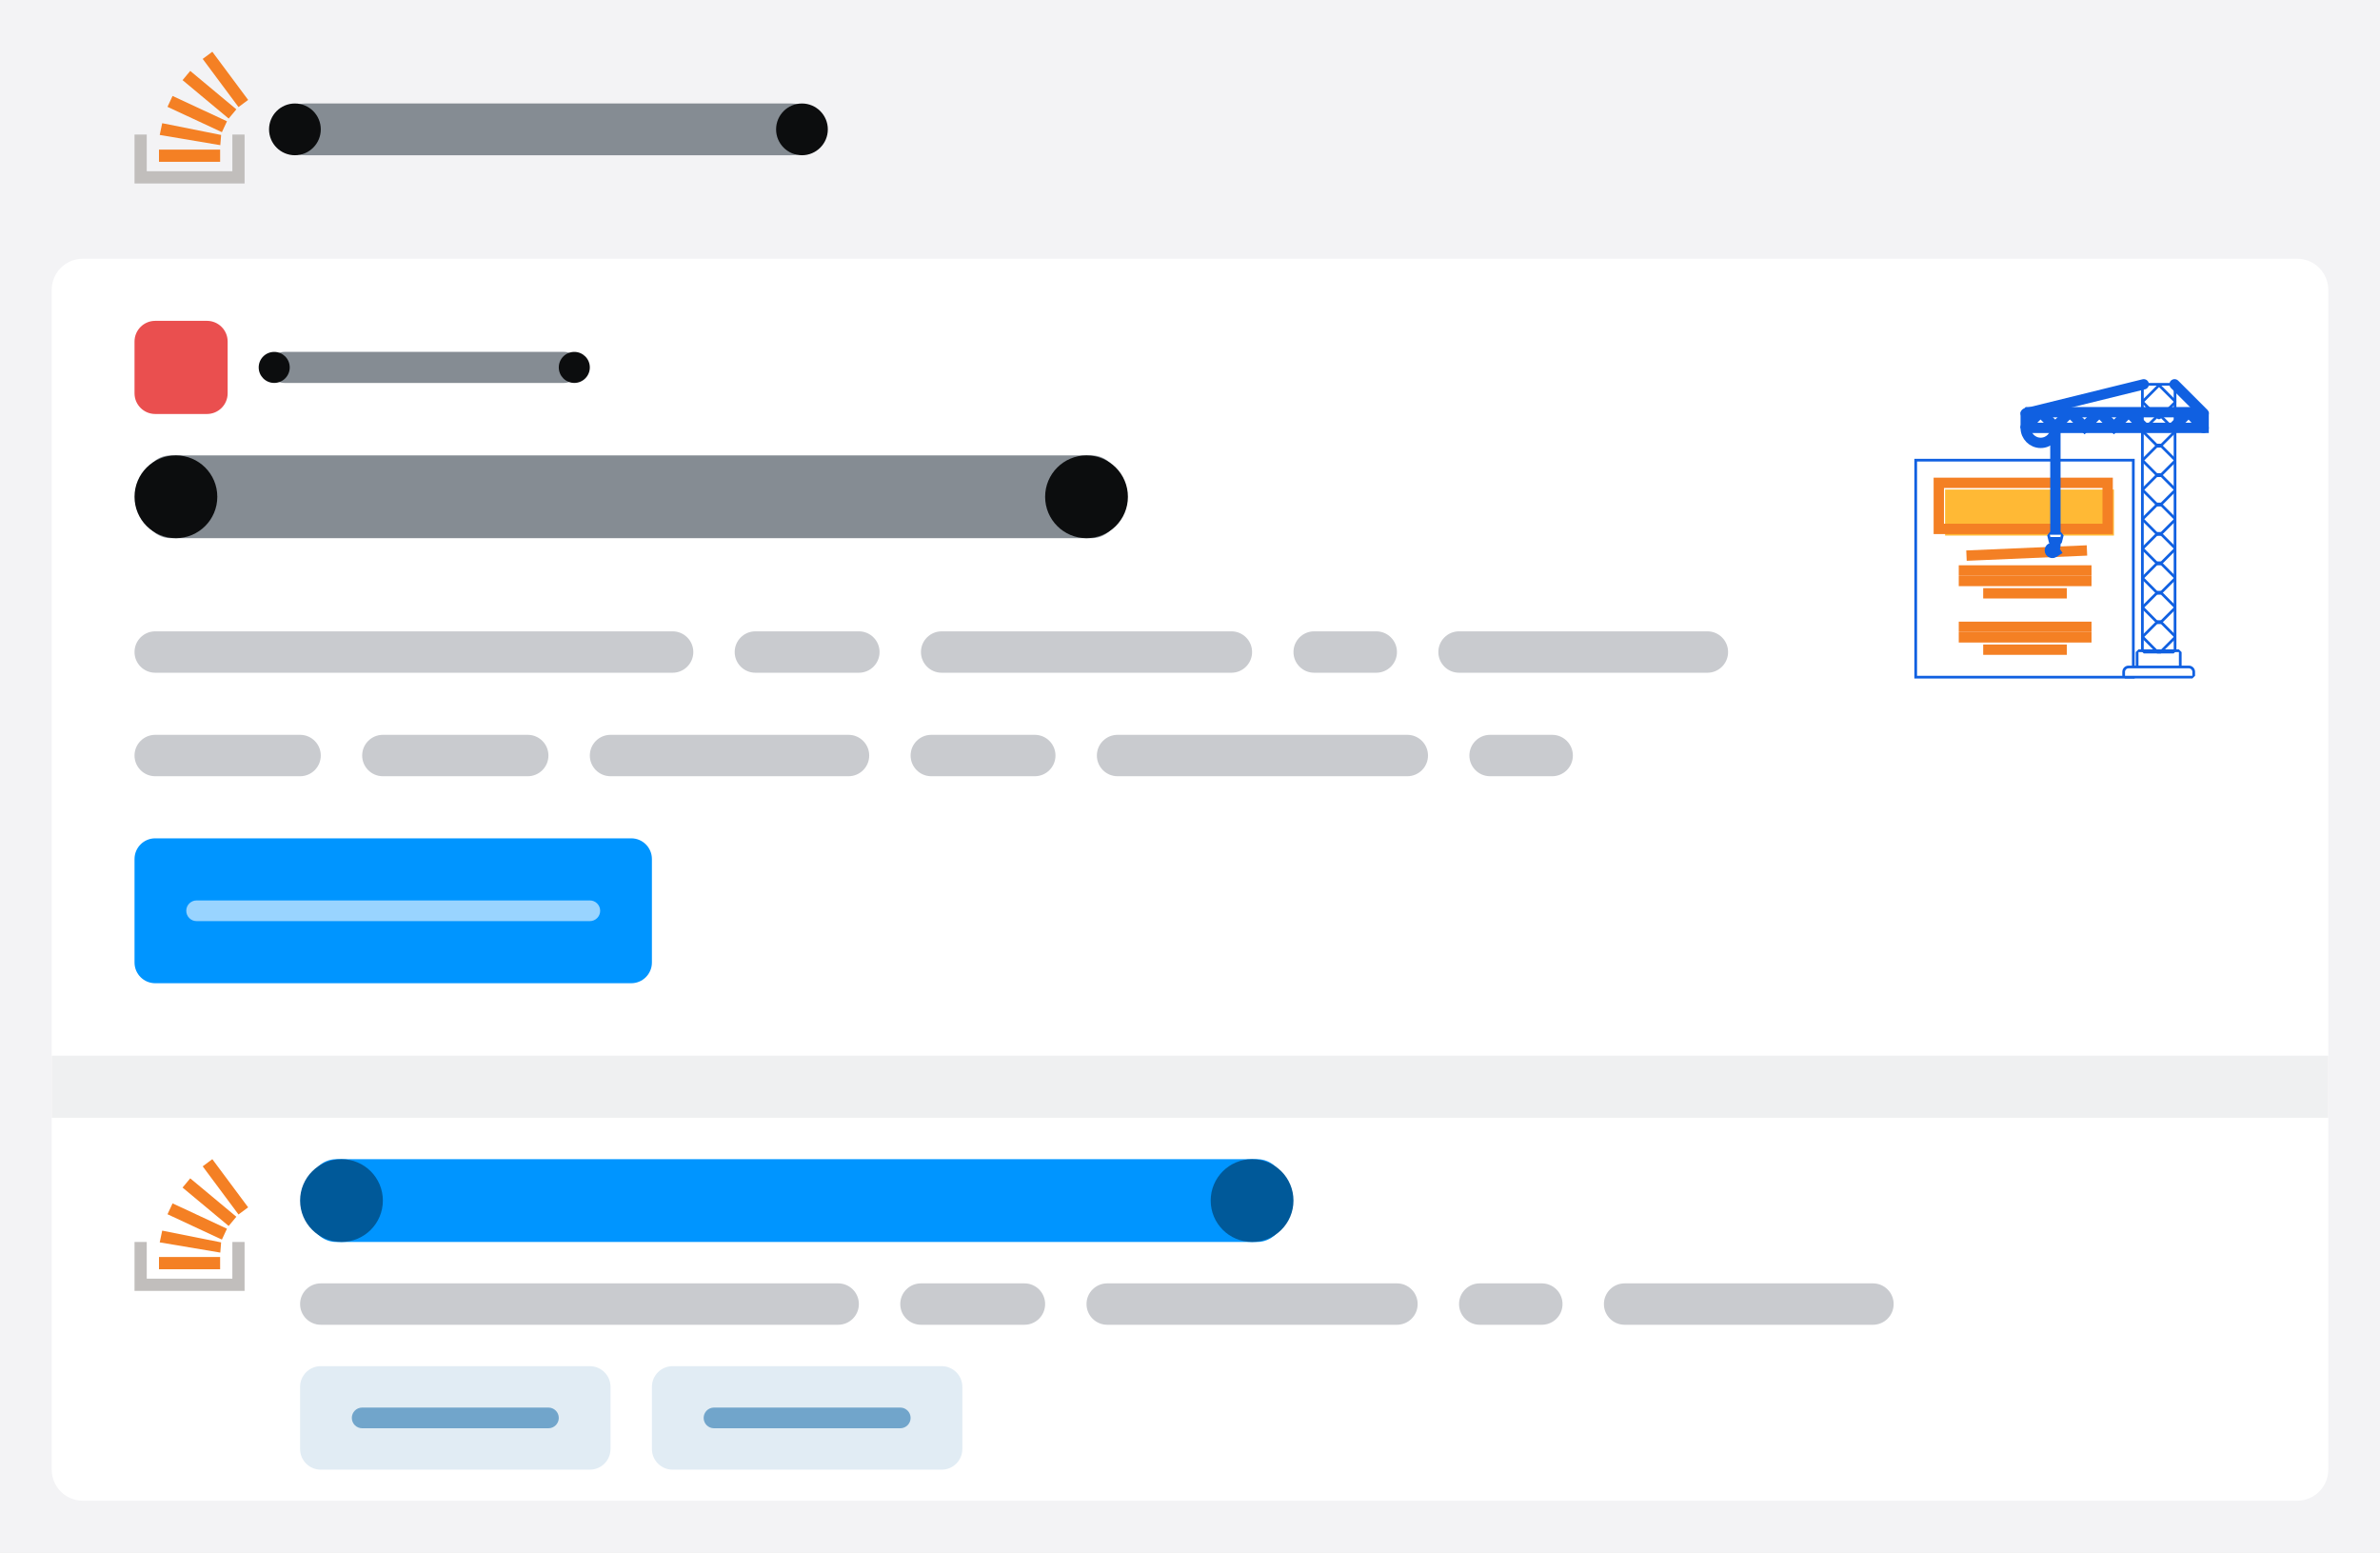
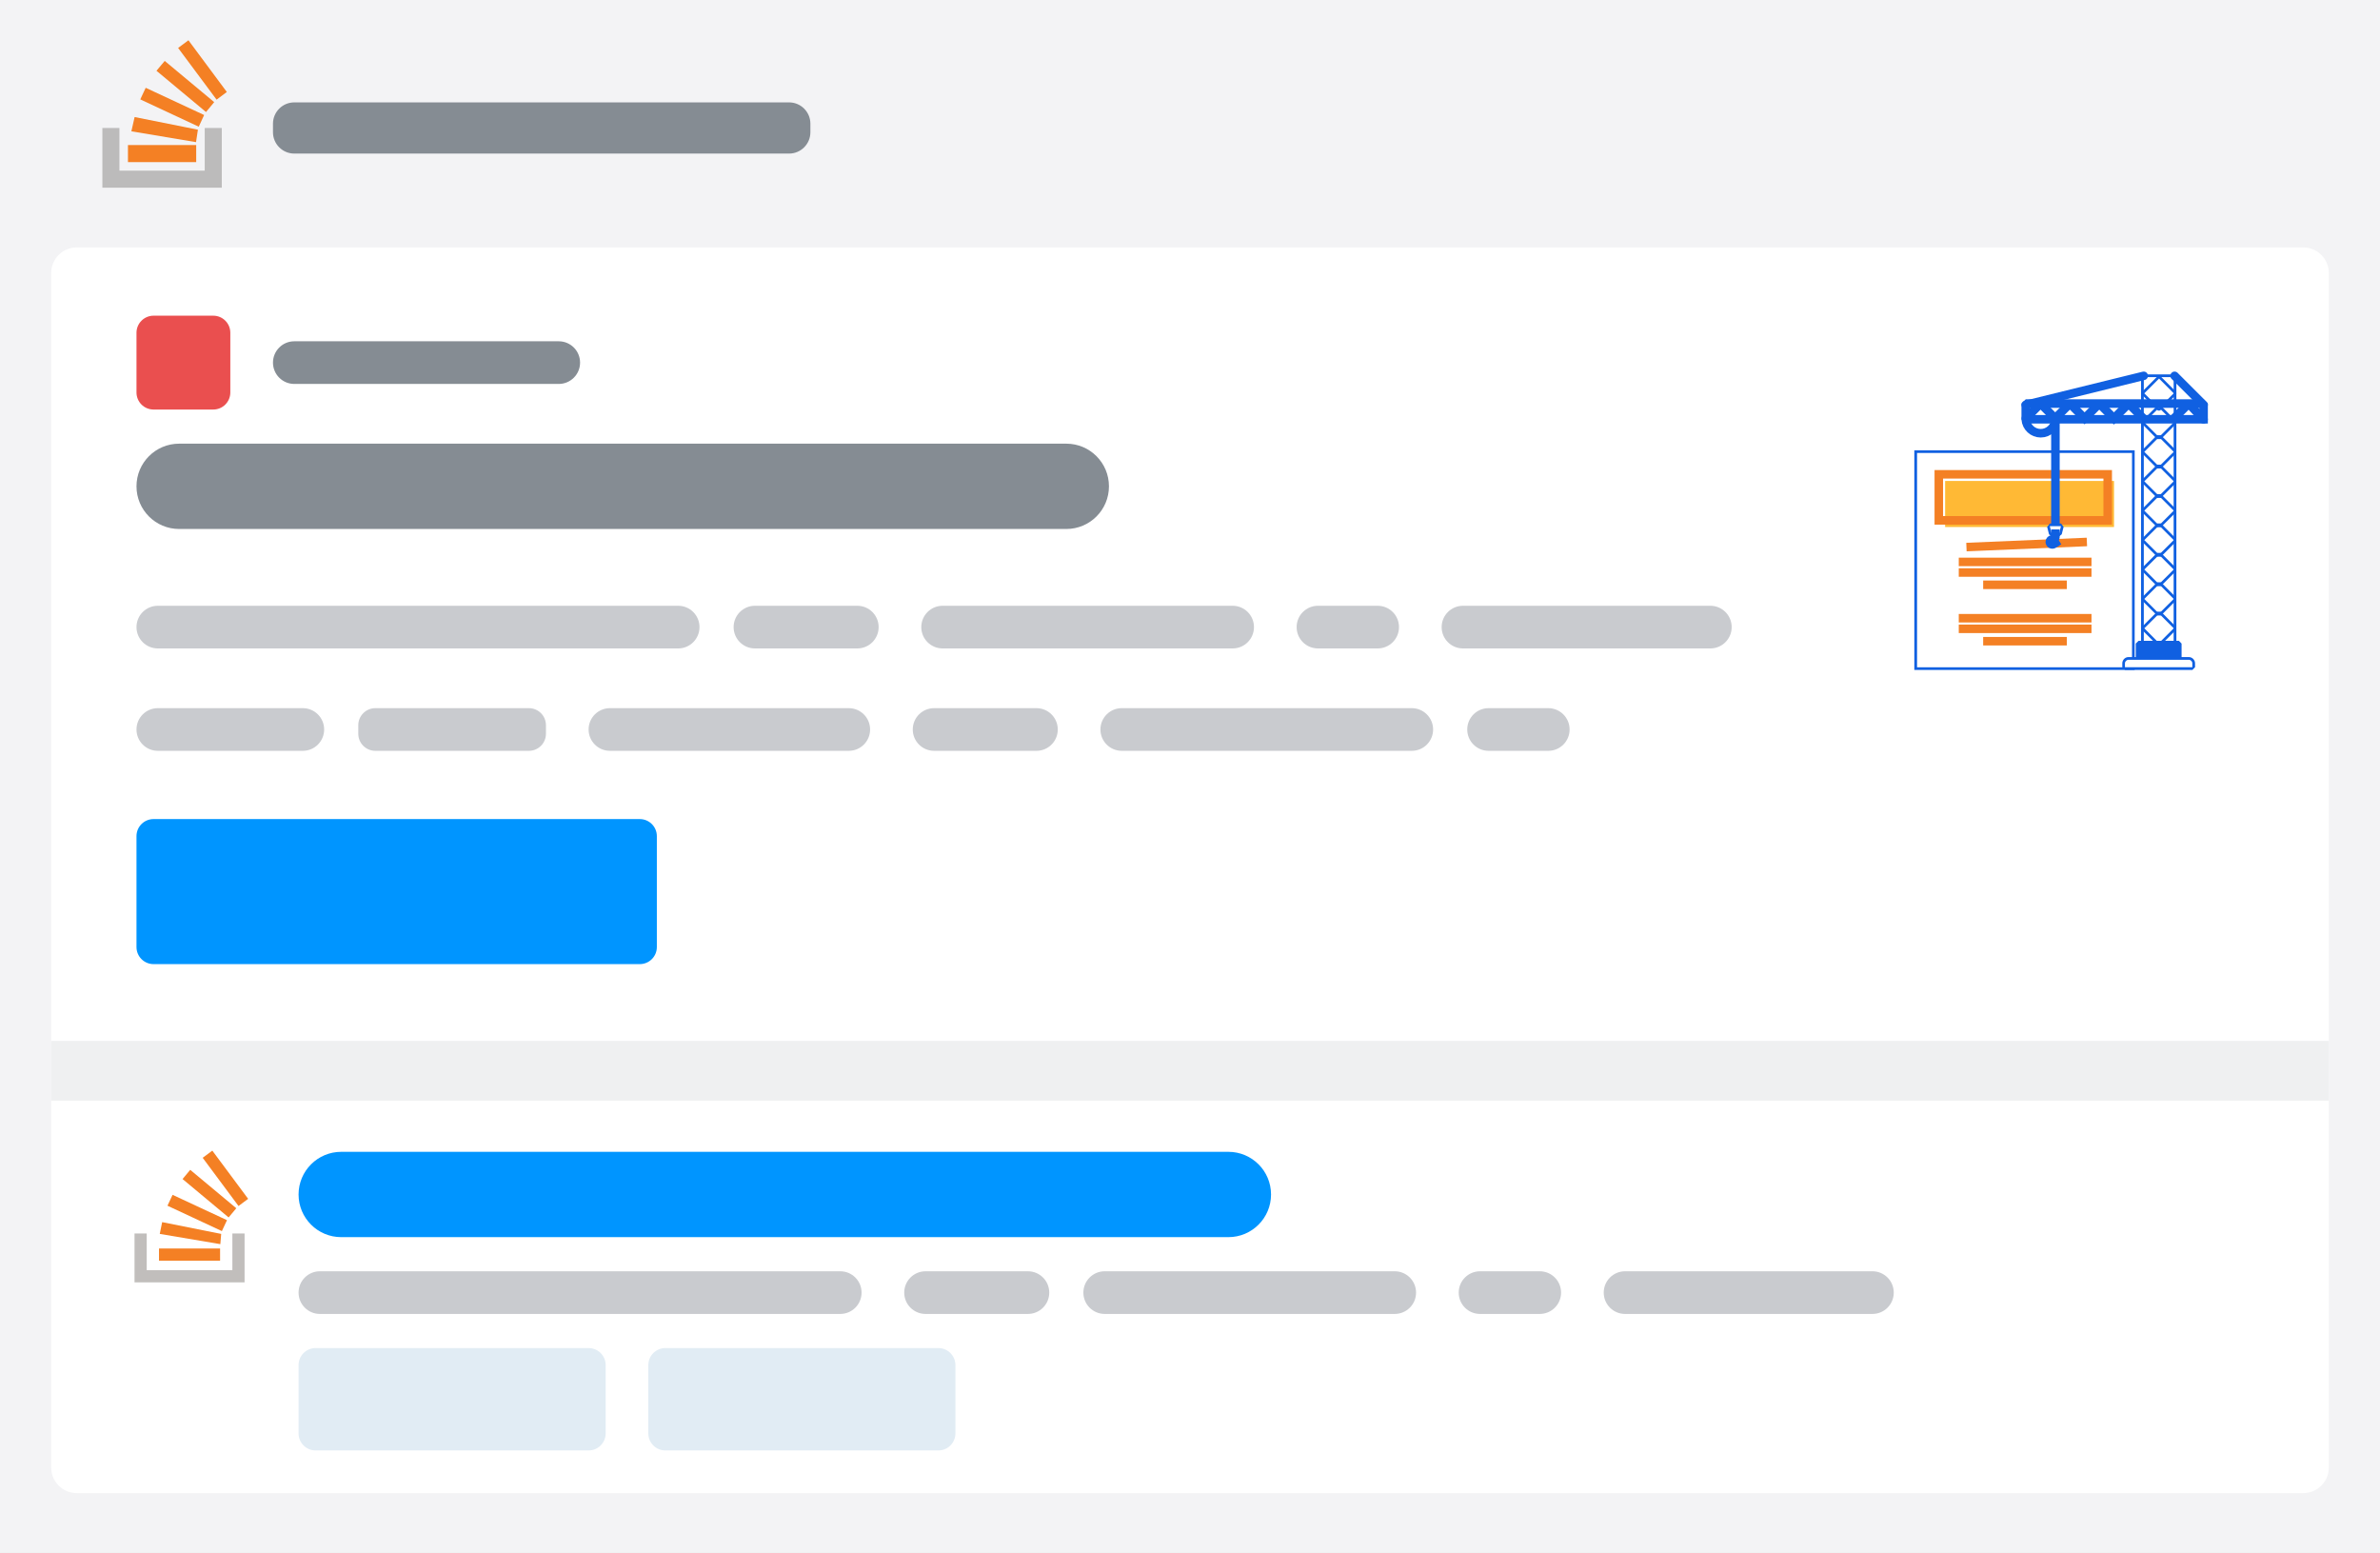
- <svg xmlns="http://www.w3.org/2000/svg" height="150" viewBox="0 0 230 150" width="230">
+ <svg xmlns="http://www.w3.org/2000/svg" width="279" height="182">
  <g fill="none" fill-rule="evenodd">
-     <path d="m0 0h230v150h-230z" fill="#f3f3f5" />
-     <rect fill="#fff" height="120" rx="3" width="220" x="5" y="25" />
-     <rect fill="#e1ecf4" height="10" rx="2" width="30" x="63" y="132" />
-     <rect fill="#71a5cb" height="2" rx="1" width="20" x="68" y="136" />
-     <rect fill="#e1ecf4" height="10" rx="2" width="30" x="29" y="132" />
-     <rect fill="#71a5cb" height="2" rx="1" width="20" x="34" y="136" />
-     <g fill="#c9cbcf">
-       <rect height="4" rx="2" width="28" x="155" y="124" />
-       <rect height="4" rx="2" width="10" x="141" y="124" />
-       <rect height="4" rx="2" width="32" x="105" y="124" />
-       <rect height="4" rx="2" width="14" x="87" y="124" />
-       <rect height="4" rx="2" width="54" x="29" y="124" />
+     <path fill="#F3F3F5" fill-rule="nonzero" d="M0 0h279v181.96H0z" />
+     <rect fill="#858C93" fill-rule="nonzero" x="32" y="12" width="63" height="6" rx="2.5" />
+     <path fill="#BCBBBB" fill-rule="nonzero" d="M24 20v-5h2v7H12v-7h2v5z" />
+     <path d="M15 19v-2h8v2h-8zm7.09-14.28l4.5 6.06-1.2.9-4.51-6.06 1.21-.9zM18.34 8.3l.97-1.16 5.8 4.83-.96 1.16-5.8-4.83zm-1.9 3.36l.64-1.37 6.85 3.19-.63 1.37-6.85-3.2zm-1.04 3.73l.38-1.67 7.42 1.48-.22 1.46-7.58-1.27z" fill="#F48024" />
+     <path d="M9 29h261a3 3 0 0 1 3 3v140a3 3 0 0 1-3 3H9a3 3 0 0 1-3-3V32a3 3 0 0 1 3-3z" fill="#FFF" fill-rule="nonzero" />
+     <rect fill="#E1ECF4" fill-rule="nonzero" x="76" y="158" width="36" height="12" rx="2" />
+     <rect fill="#E1ECF4" fill-rule="nonzero" x="35" y="158" width="36" height="12" rx="2" />
+     <path d="M190.5 149h29a2.5 2.5 0 1 1 0 5h-29a2.5 2.5 0 1 1 0-5zM173.5 149h7a2.5 2.5 0 1 1 0 5h-7a2.5 2.5 0 1 1 0-5zM129.5 149h34a2.5 2.5 0 1 1 0 5h-34a2.5 2.5 0 1 1 0-5zM108.5 149h12a2.5 2.5 0 1 1 0 5h-12a2.5 2.5 0 1 1 0-5zM37.5 149h61a2.5 2.5 0 1 1 0 5h-61a2.5 2.5 0 1 1 0-5z" fill="#C9CBCF" fill-rule="nonzero" />
+     <path d="M40 135h104a5 5 0 1 1 0 10H40a5 5 0 1 1 0-10z" fill="#0095FF" fill-rule="nonzero" />
+     <g fill-rule="nonzero">
+       <path fill="#C1BEBC" d="M27.24 148.87v-4.3h1.43v5.73h-12.9v-5.73h1.43v4.3z" />
+       <path d="M18.64 147.76h7.16v-1.43h-7.16v1.43zm6.25-12.9l-1.13.84 4.2 5.65 1.13-.84-4.2-5.65zm-3.49 3.33l5.4 4.5.9-1.08-5.4-4.5-.9 1.08zm-1.76 3.13l6.37 2.97.6-1.28-6.38-2.97-.6 1.28zm-.91 3.3l7.1 1.2.1-1.2-6.92-1.38-.28 1.37z" fill="#F48024" />
    </g>
-     <rect fill="#0095ff" fill-rule="nonzero" height="8" rx="2.5" width="94" x="30" y="112" />
-     <circle cx="33" cy="116" fill="#005999" r="4" />
-     <circle cx="121" cy="116" fill="#005999" r="4" />
-     <g fill-rule="nonzero" transform="translate(13 112)">
-       <path d="m9.455 11.545v-3.545h1.181v4.727h-10.636v-4.727h1.182v3.545z" fill="#c1bebc" />
-       <path d="m2.364 10.636h5.909v-1.182h-5.909zm5.155-10.636-.931.692 3.461 4.653.931-.692zm-2.877 2.743 4.456 3.712.743-.891-4.457-3.712zm-1.455 2.579 5.257 2.448.49-1.052-5.257-2.448zm-.751 2.717 5.854.987.078-.986-5.693-1.136z" fill="#f48024" />
+     <path fill="#EFF0F1" fill-rule="nonzero" d="M6 122h267v7H6z" />
+     <rect fill="#0095FF" fill-rule="nonzero" x="16" y="96" width="61" height="17" rx="2" />
+     <rect fill="#C9CBCF" fill-rule="nonzero" x="69" y="83" width="33" height="5" rx="2.5" />
+     <rect fill="#C9CBCF" fill-rule="nonzero" x="42" y="83" width="22" height="5" rx="2" />
+     <rect fill="#C9CBCF" fill-rule="nonzero" x="172" y="83" width="12" height="5" rx="2.5" />
+     <rect fill="#C9CBCF" fill-rule="nonzero" x="129" y="83" width="39" height="5" rx="2.5" />
+     <rect fill="#C9CBCF" fill-rule="nonzero" x="107" y="83" width="17" height="5" rx="2.5" />
+     <rect fill="#C9CBCF" fill-rule="nonzero" x="16" y="83" width="22" height="5" rx="2.5" />
+     <path d="M171.5 71h29a2.5 2.5 0 1 1 0 5h-29a2.5 2.5 0 1 1 0-5zM154.5 71h7a2.5 2.5 0 1 1 0 5h-7a2.5 2.5 0 1 1 0-5zM110.5 71h34a2.5 2.5 0 1 1 0 5h-34a2.5 2.5 0 1 1 0-5zM88.5 71h12a2.5 2.5 0 1 1 0 5h-12a2.5 2.5 0 1 1 0-5zM18.5 71h61a2.5 2.5 0 1 1 0 5h-61a2.5 2.5 0 1 1 0-5z" fill="#C9CBCF" fill-rule="nonzero" />
+     <path fill="#FFF" fill-rule="nonzero" d="M224.57 78.37h25.51V52.93h-25.5z" />
+     <path d="M249.92 52.78h-25.51v25.74H250.24V52.78h-.32zm-25.19.31h25.2v25.12h-25.2V53.09z" fill="#1060E1" fill-rule="nonzero" />
+     <path fill="#FFB935" fill-rule="nonzero" d="M228.02 61.77h19.8v-5.4h-19.8z" />
+     <path stroke="#F48024" d="M227.28 60.99h19.8v-5.4h-19.8zM229.62 65.86h15.56m-15.56 1.24h15.56m-12.7 1.44h9.81m-12.67 3.92h15.56m-15.56 1.24h15.56m-12.7 1.45h9.81m-11.77-11.03l14.12-.6" />
+     <path fill="#FFF" fill-rule="nonzero" d="M250.69 77.33l-.16-.15v-1.75l.16-.16h4.74l.15.16v1.75l-.15.15z" />
+     <path d="M255.43 75.11h-4.74l-.32.32v1.75l.32.31h4.74l.31-.31v-1.75l-.31-.32zm-4.74 2.07h4.74v-1.75h-4.74v1.75z" fill="#1060E1" fill-rule="nonzero" />
+     <path d="M251.3 43.88l-.31.32v31.07l.31.31h3.52l.31-.31V44.2l-.32-.32h-3.5zm0 .32h3.51v31.07h-3.5V44.2z" fill="#1060E1" fill-rule="nonzero" />
+     <g stroke-linejoin="bevel" stroke="#1060E1">
+       <path stroke-linecap="square" d="M258.32 49.05V47.3h-20.85v1.84h20.85" />
+       <path d="M258.32 47.45l-3.4-3.4m-3.62 0l-13.83 3.4" stroke-linecap="round" />
    </g>
-     <path d="m5 102h220v6h-220z" fill="#eff0f1" />
-     <rect fill="#0095ff" height="14" rx="2" width="50" x="13" y="81" />
-     <rect fill="#99d4ff" height="2" rx="1" width="40" x="18" y="87" />
-     <g fill="#c9cbcf">
-       <rect height="4" rx="2" width="27" x="57" y="71" />
-       <rect height="4" rx="2" width="18" x="35" y="71" />
-       <rect height="4" rx="2" width="10" x="142" y="71" />
-       <rect height="4" rx="2" width="32" x="106" y="71" />
-       <rect height="4" rx="2" width="14" x="88" y="71" />
-       <rect height="4" rx="2" width="18" x="13" y="71" />
+     <path d="M240.95 49.24v11.78" stroke="#1060E1" stroke-linecap="square" stroke-linejoin="bevel" />
+     <path fill="#FFF" fill-rule="nonzero" d="M240.51 62.7l-.15-.11-.22-.88.15-.2h1.31l.16.2-.22.88-.15.12z" />
+     <path d="M241.6 62zm0-.64h-1.3l-.32.4.22.87.31.24h.88l.3-.25.22-.87-.3-.4zm0 .31l-.21.88h-.88l-.22-.88h1.31zm0 0z" fill="#1060E1" fill-rule="nonzero" />
+     <path d="M240.95 63.64l-.19.12a.3.3 0 0 1-.47-.25c0-.17.14-.3.3-.3h.14c.12 0 .22-.1.22-.23v-.43" stroke="#1060E1" stroke-linecap="square" stroke-linejoin="bevel" />
+     <path d="M249.1 78.36l-.15-.16v-.45c0-.32.26-.58.57-.58h7.07c.32 0 .57.26.57.58v.45l-.16.16h-7.9z" fill="#FFF" fill-rule="nonzero" />
+     <g fill="#1060E1" fill-rule="nonzero">
+       <path d="M256.59 77.01h-7.07c-.4 0-.73.33-.73.74v.45l.32.32h7.9l.31-.32v-.45c0-.4-.33-.74-.73-.74zm0 .32c.23 0 .41.19.41.42v.45h-7.9v-.45c0-.23.2-.42.42-.42h7.07zm-3.71-5.64l-1.73 1.73v.45l1.72 1.72h.45l1.72-1.72v-.45l-1.71-1.73h-.45zm.22.23l1.72 1.72-1.73 1.73-1.72-1.73 1.73-1.72z" />
+       <path d="M252.88 68.25l-1.73 1.72v.45l1.72 1.72h.45l1.72-1.72v-.45l-1.71-1.72h-.45zm.22.22l1.72 1.73-1.73 1.72-1.72-1.72 1.73-1.73z" />
+       <path d="M252.87 64.8l-1.72 1.72v.45l1.71 1.73h.45l1.73-1.73v-.45l-1.72-1.72h-.45zm.23.23l1.72 1.72-1.73 1.72-1.72-1.72 1.73-1.72z" />
+       <path d="M252.87 61.35l-1.72 1.73v.45l1.72 1.72h.45l1.72-1.72v-.45l-1.72-1.73h-.45zm.23.23l1.72 1.72-1.73 1.72-1.72-1.72 1.73-1.72z" />
+       <path d="M252.87 57.9l-1.72 1.73v.45l1.72 1.72h.44l1.73-1.72v-.45l-1.72-1.72h-.45zm.23.23l1.72 1.72-1.73 1.73-1.72-1.73 1.73-1.72z" />
+       <path d="M252.87 54.46l-1.72 1.72v.45l1.71 1.73h.45l1.73-1.73v-.45l-1.72-1.72h-.45zm.23.22l1.72 1.73-1.73 1.72-1.72-1.72 1.73-1.73z" />
+       <path d="M252.87 51l-1.72 1.73v.45l1.72 1.73h.45l1.72-1.73v-.45l-1.72-1.72h-.45zm.23.23l1.72 1.73-1.73 1.72-1.72-1.72 1.73-1.73z" />
+       <path d="M252.88 47.56l-1.73 1.73v.44l1.72 1.73h.45l1.72-1.73v-.44l-1.71-1.73h-.45zm.22.23l1.72 1.72-1.73 1.72-1.72-1.72 1.73-1.72z" />
+       <path d="M253.1 44.05a.32.32 0 0 0-.23.1l-1.72 1.72a.32.32 0 0 0 0 .45l1.71 1.72a.32.32 0 0 0 .45 0l1.73-1.72a.32.32 0 0 0 0-.45l-1.72-1.72a.32.32 0 0 0-.22-.1zm0 .32l1.72 1.73-1.73 1.72-1.72-1.72 1.73-1.73z" />
    </g>
-     <g fill="#c9cbcf">
-       <rect height="4" rx="2" width="28" x="139" y="61" />
-       <rect height="4" rx="2" width="10" x="125" y="61" />
-       <rect height="4" rx="2" width="32" x="89" y="61" />
-       <rect height="4" rx="2" width="14" x="71" y="61" />
-       <rect height="4" rx="2" width="54" x="13" y="61" />
-     </g>
-     <g transform="translate(185 37)">
-       <path d="m.131 28.427h21.03v-20.965h-21.03z" fill="#fff" />
-       <path d="m21.03 7.331h-20.769-.261v.262 20.704.262h.261 1.855 18.914.262v-.262-20.704-.262zm-20.769.262h20.769v20.704h-18.914-1.855z" fill="#1060e1" />
-       <path d="m2.971 14.748h16.318v-4.45h-16.318z" fill="#ffb935" />
-       <path d="m2.363 14.102h16.318v-4.45h-16.318z" stroke="#f48024" />
-       <path d="m4.291 18.115h12.83m-12.83 1.021h12.83m-10.469 1.191h8.086m-10.446 3.234h12.83m-12.83 1.021h12.83m-10.469 1.192h8.086m-9.701-9.089 11.643-.5" stroke="#f48024" />
-       <path d="m21.659 27.577-.131-.131v-1.438l.131-.131h3.907l.131.131v1.438l-.131.131z" fill="#fff" />
-       <path d="m25.566 25.747h-3.907l-.262.262v1.438l.262.262h3.907l.262-.262v-1.438zm-3.907 1.7h3.907v-1.438h-3.907z" fill="#1060e1" />
-       <path d="m22.168-0-.262.262v25.61l.262.262h2.896l.261-.262-.002-25.61-.262-.262zm0 .262h2.894l.002 25.61h-2.896z" fill="#1060e1" />
-       <g stroke="#1060e1" stroke-linejoin="bevel" transform="translate(10.729 .035)">
-         <path d="m17.227 4.223v-1.432h-.964-.964-15.265v1.517h17.193" stroke-linecap="square" />
-         <path d="m17.227 2.907-2.809-2.809m-2.979-0-11.405 2.809" stroke-linecap="round" />
-       </g>
-       <path d="m13.63 4.413v9.718" stroke="#1060e1" stroke-linecap="square" stroke-linejoin="bevel" />
-       <path d="m13.272 15.518-.127-.099-.181-.721.127-.163h1.079l.127.163-.178.72-.127.1z" fill="#fff" />
-       <path d="m14.17 14.928h.001zm.001-.523h-.001-1.079l-.254.326.181.721.254.198h.721l.254-.199.178-.721-.253-.323zm-.001.262-.177.721h-.721l-.181-.721zm0 0h.001z" fill="#1060e1" />
-       <g transform="translate(10.729 .035)">
-         <path d="m2.901 16.25-.15.099c-.114.077-.269.048-.346-.066-.029-.042-.043-.091-.043-.142 0-.138.112-.249.249-.249h.109c.1 0 .181-.081.181-.181v-.359" stroke="#1060e1" stroke-linecap="square" stroke-linejoin="bevel" />
-         <path d="m9.629 28.39-.131-.131v-.379c0-.261.212-.472.472-.472h5.826c.261 0 .472.212.472.472v.379l-.131.131z" fill="#fff" />
-         <g fill="#1060e1">
-           <path d="m15.796 27.277h-5.826c-.333 0-.603.271-.603.603v.379l.262.262h6.509l.262-.262v-.379c0-.333-.271-.603-.603-.603m0 .262c.189 0 .341.153.341.341v.379h-6.509v-.379c0-.189.153-.341.341-.341zm-3.061-4.647-1.424 1.421-.001.37 1.417 1.421.37 0 1.421-1.421.001-.369-1.414-1.421zm.185.185 1.414 1.421-1.421 1.421-1.417-1.421z" />
-           <path d="m12.735 20.051-1.424 1.421-.001.37 1.417 1.421.37 0 1.421-1.421.001-.369-1.414-1.421zm.185.185 1.414 1.421-1.421 1.421-1.417-1.421z" />
-           <path d="m12.732 17.209-1.421 1.421-.001.369 1.414 1.421.37.001 1.424-1.421.001-.37-1.418-1.421zm.185.185 1.418 1.421-1.424 1.421-1.414-1.421z" />
-           <path d="m12.732 14.368-1.421 1.421-0.0.37 1.417 1.421.37 0 1.421-1.421 0-.37-1.418-1.421zm.185.185 1.418 1.421-1.421 1.421-1.417-1.421z" />
-           <path d="m12.734 11.526-1.424 1.421-.001.37 1.417 1.421.37.001 1.424-1.421.001-.37-1.418-1.421zm.185.185 1.417 1.421-1.424 1.421-1.417-1.421z" />
-           <path d="m12.732 8.685-1.421 1.421-.001.37 1.414 1.421.37.001 1.424-1.421.001-.37-1.418-1.421zm.185.185 1.418 1.421-1.424 1.421-1.414-1.421z" />
-           <path d="m12.732 5.84-1.421 1.421-.001.37 1.417 1.424.371 0 1.421-1.424v-.37l-1.418-1.421zm.185.185 1.418 1.421-1.421 1.424-1.417-1.424z" />
-           <path d="m12.735 2.998-1.424 1.421-.001.37 1.417 1.421.37 0 1.421-1.421.001-.369-1.414-1.421zm.185.185 1.414 1.421-1.421 1.421-1.417-1.421z" />
-           <path d="m12.917.107c-.069 0-.136.027-.185.077l-1.421 1.421c-.102.102-.102.267-.001.369l1.414 1.421c.049.049.116.077.185.077h.001c.069 0 .136-.027.185-.076l1.424-1.421c.102-.102.102-.268.001-.37l-1.418-1.421c-.049-.049-.116-.077-.185-.077zm0 .262 1.418 1.421-1.424 1.421-1.414-1.421z" />
-         </g>
-         <path d="m11.398 4.212-1.418-1.421-1.42 1.421" stroke="#1060e1" stroke-linecap="square" stroke-linejoin="bevel" />
-         <path d="m17.227 4.308-1.448-1.517-1.42 1.421" stroke="#1060e1" stroke-linecap="round" stroke-linejoin="bevel" />
-         <path d="m8.56 4.212-1.418-1.421-1.421 1.421" stroke="#1060e1" stroke-linecap="square" stroke-linejoin="bevel" />
-         <path d="m5.721 4.212-1.417-1.421-1.421 1.421" stroke="#1060e1" stroke-linecap="square" stroke-linejoin="bevel" />
-         <path d="m2.883 4.212-1.417-1.421-1.424 1.421" stroke="#1060e1" stroke-linecap="round" stroke-linejoin="bevel" />
-         <path d="m2.928 4.308c0 .799-.648 1.447-1.447 1.447-.799 0-1.447-.648-1.447-1.447" stroke="#1060e1" stroke-linecap="round" stroke-linejoin="bevel" />
-       </g>
-     </g>
-     <rect fill="#858c93" fill-rule="nonzero" height="8" rx="2.5" width="94" x="14" y="44" />
-     <circle cx="17" cy="48" fill="#0c0d0e" r="4" />
-     <circle cx="105" cy="48" fill="#0c0d0e" r="4" />
-     <rect fill="#ea4f4f" height="9" rx="2" width="9" x="13" y="31" />
-     <rect fill="#858c93" fill-rule="nonzero" height="3" rx="1.5" width="30" x="26" y="34" />
-     <circle cx="26.5" cy="35.5" fill="#0c0d0e" r="1.5" />
-     <circle cx="55.5" cy="35.5" fill="#0c0d0e" r="1.5" />
-     <g transform="translate(13 5)">
-       <rect fill="#858c93" fill-rule="nonzero" height="5" rx="2.5" width="52" x="14" y="5" />
-       <circle cx="15.5" cy="7.5" fill="#0c0d0e" r="2.5" />
-       <circle cx="64.5" cy="7.5" fill="#0c0d0e" r="2.5" />
-       <g fill-rule="nonzero">
-         <path d="m9.455 11.545v-3.545h1.181v4.727h-10.636v-4.727h1.182v3.545z" fill="#c1bebc" />
-         <path d="m2.364 10.636h5.909v-1.182h-5.909zm5.155-10.636-.931.692 3.461 4.653.931-.692zm-2.877 2.743 4.456 3.712.743-.891-4.457-3.712zm-1.455 2.579 5.257 2.448.49-1.052-5.257-2.448zm-.751 2.717 5.854.987.078-.986-5.693-1.136z" fill="#f48024" />
-       </g>
-     </g>
+     <path stroke="#1060E1" stroke-linecap="square" stroke-linejoin="bevel" d="M251.25 49.03l-1.72-1.72-1.72 1.72" />
+     <path stroke="#1060E1" stroke-linecap="round" stroke-linejoin="bevel" d="M258.32 49.15l-1.75-1.84-1.72 1.72" />
+     <path stroke="#1060E1" stroke-linecap="square" stroke-linejoin="bevel" d="M247.81 49.03l-1.72-1.72-1.72 1.72M244.37 49.03l-1.72-1.72-1.73 1.72" />
+     <path stroke="#1060E1" stroke-linecap="round" stroke-linejoin="bevel" d="M240.92 49.03l-1.71-1.72-1.73 1.72M240.98 49.15a1.76 1.76 0 0 1-3.51 0" />
+     <path d="M21 52h104a5 5 0 1 1 0 10H21a5 5 0 0 1 0-10z" fill="#858C93" fill-rule="nonzero" />
+     <path d="M18 37h7a2 2 0 0 1 2 2v7a2 2 0 0 1-2 2h-7a2 2 0 0 1-2-2v-7c0-1.1.9-2 2-2z" fill="#EA4F4F" fill-rule="nonzero" />
+     <rect fill="#858C93" fill-rule="nonzero" x="32" y="40" width="36" height="5" rx="2.5" />
  </g>
</svg>
